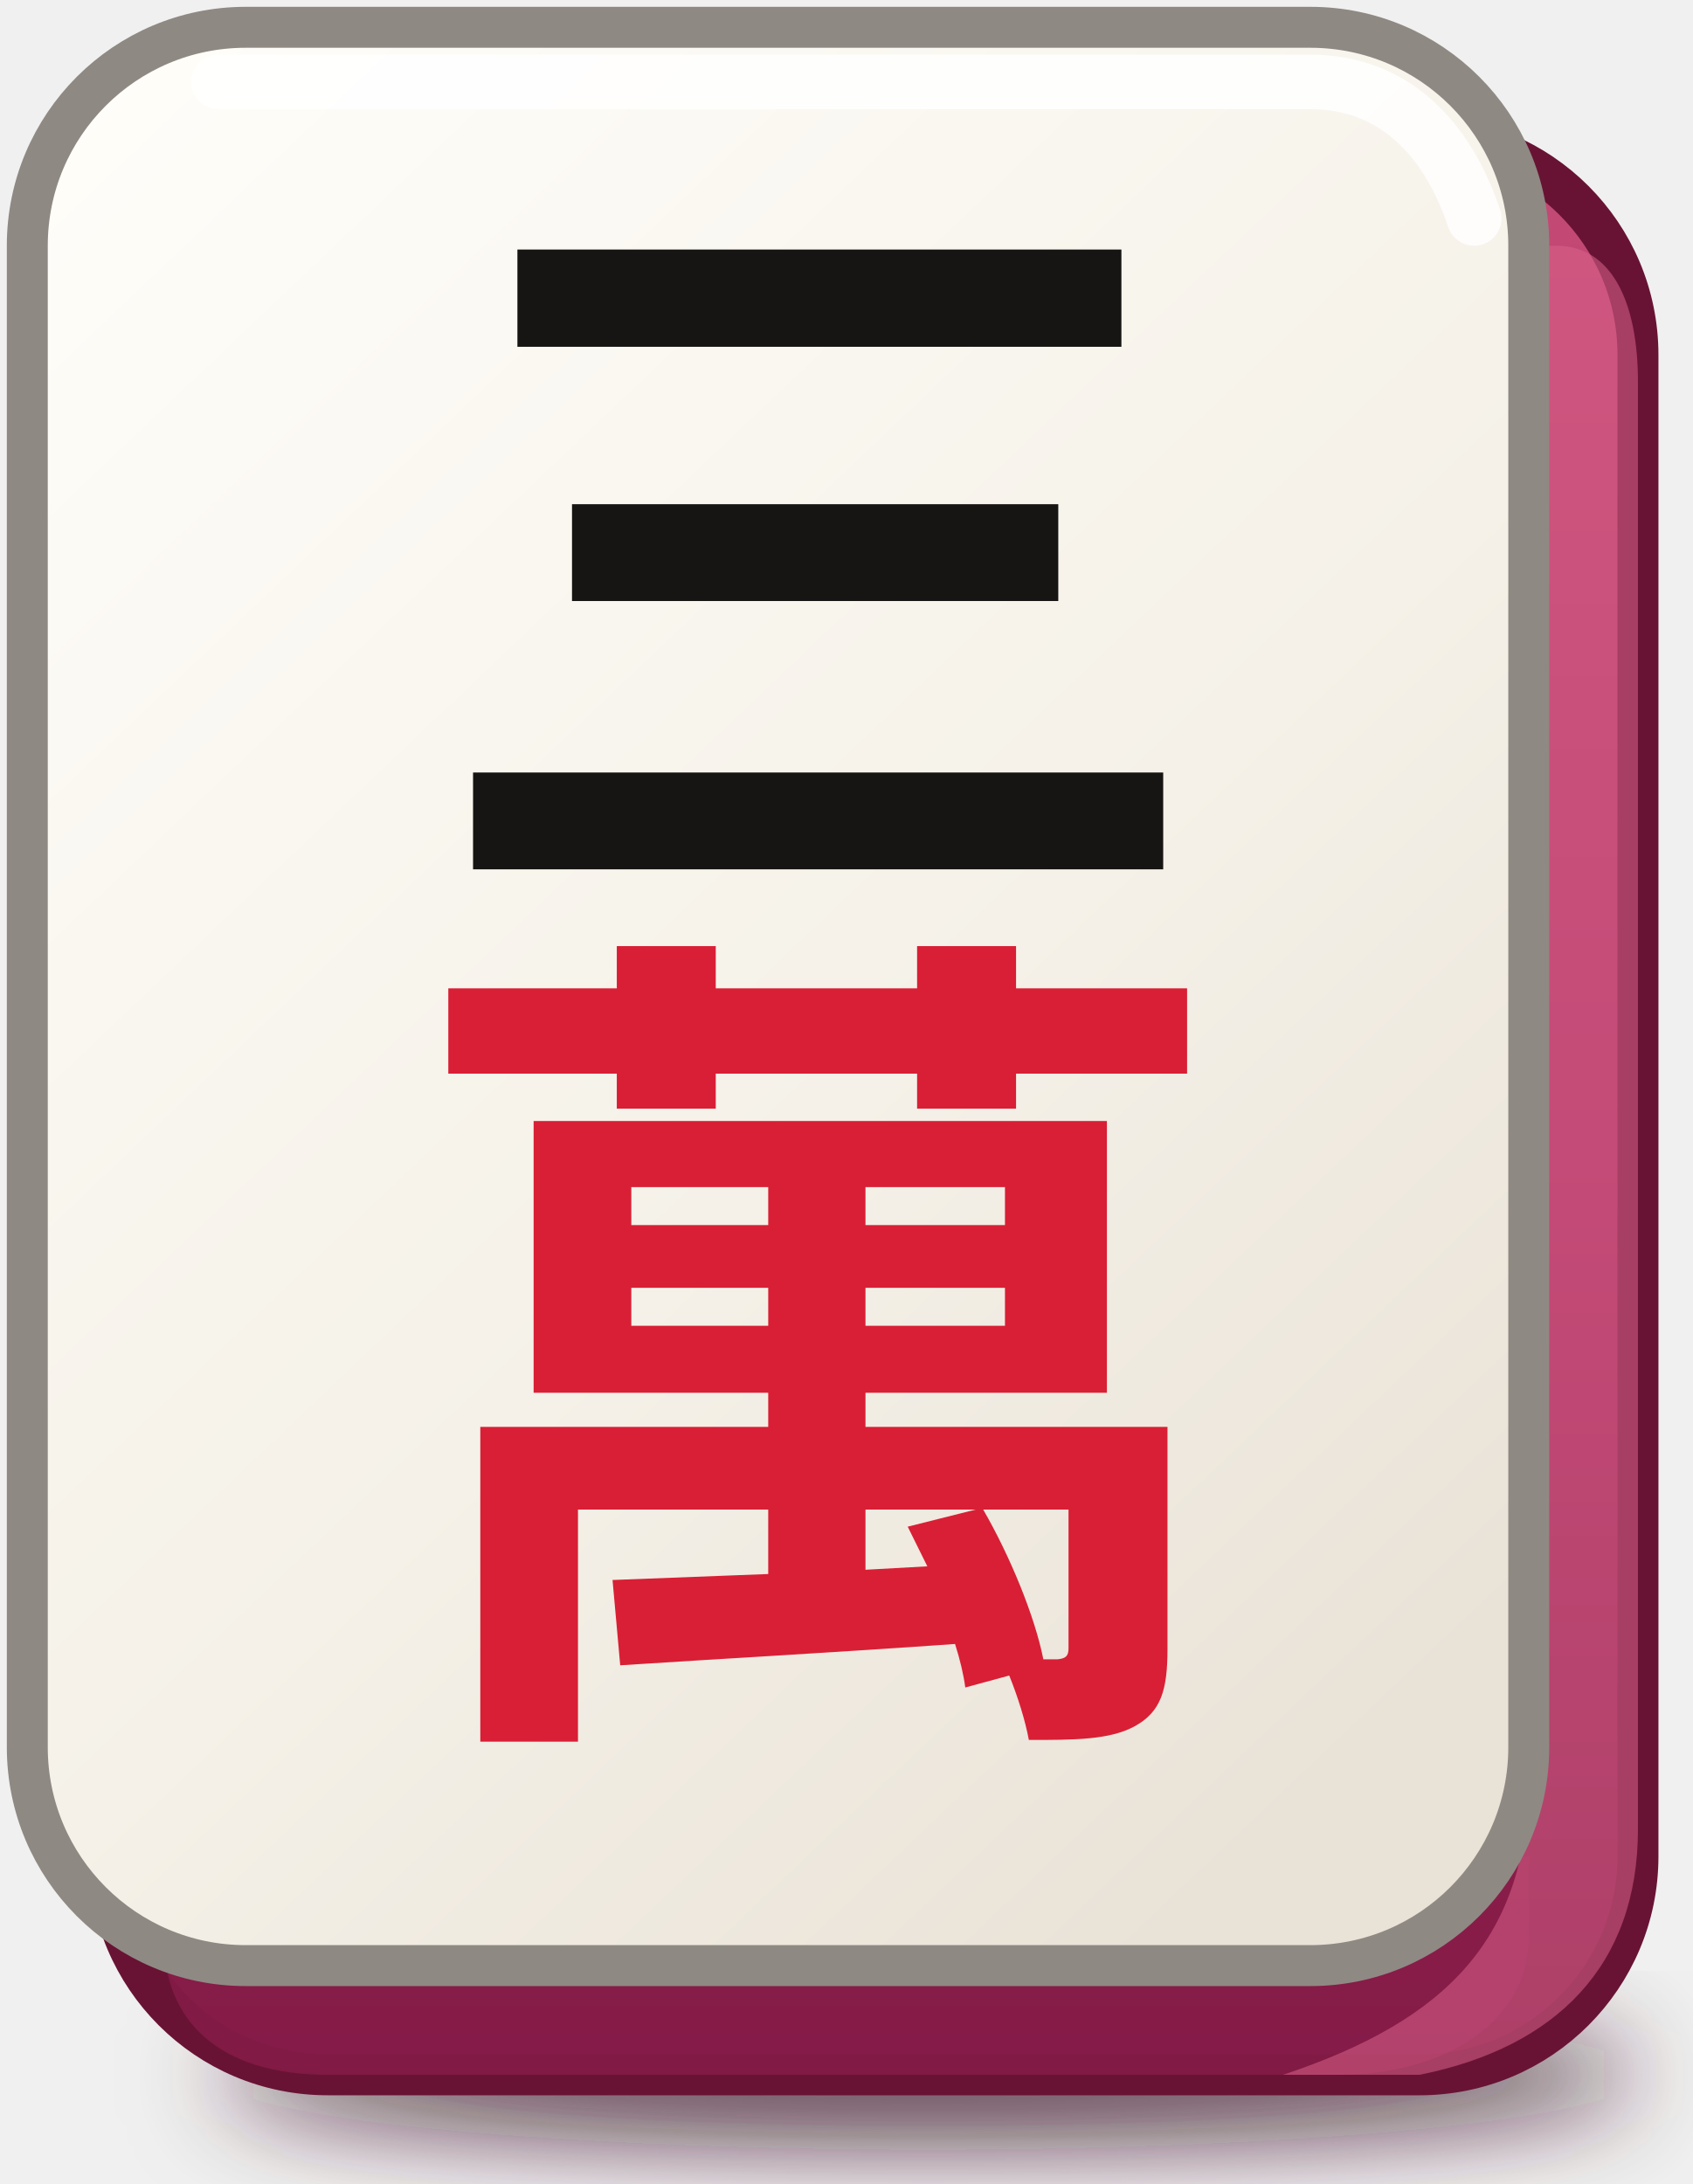
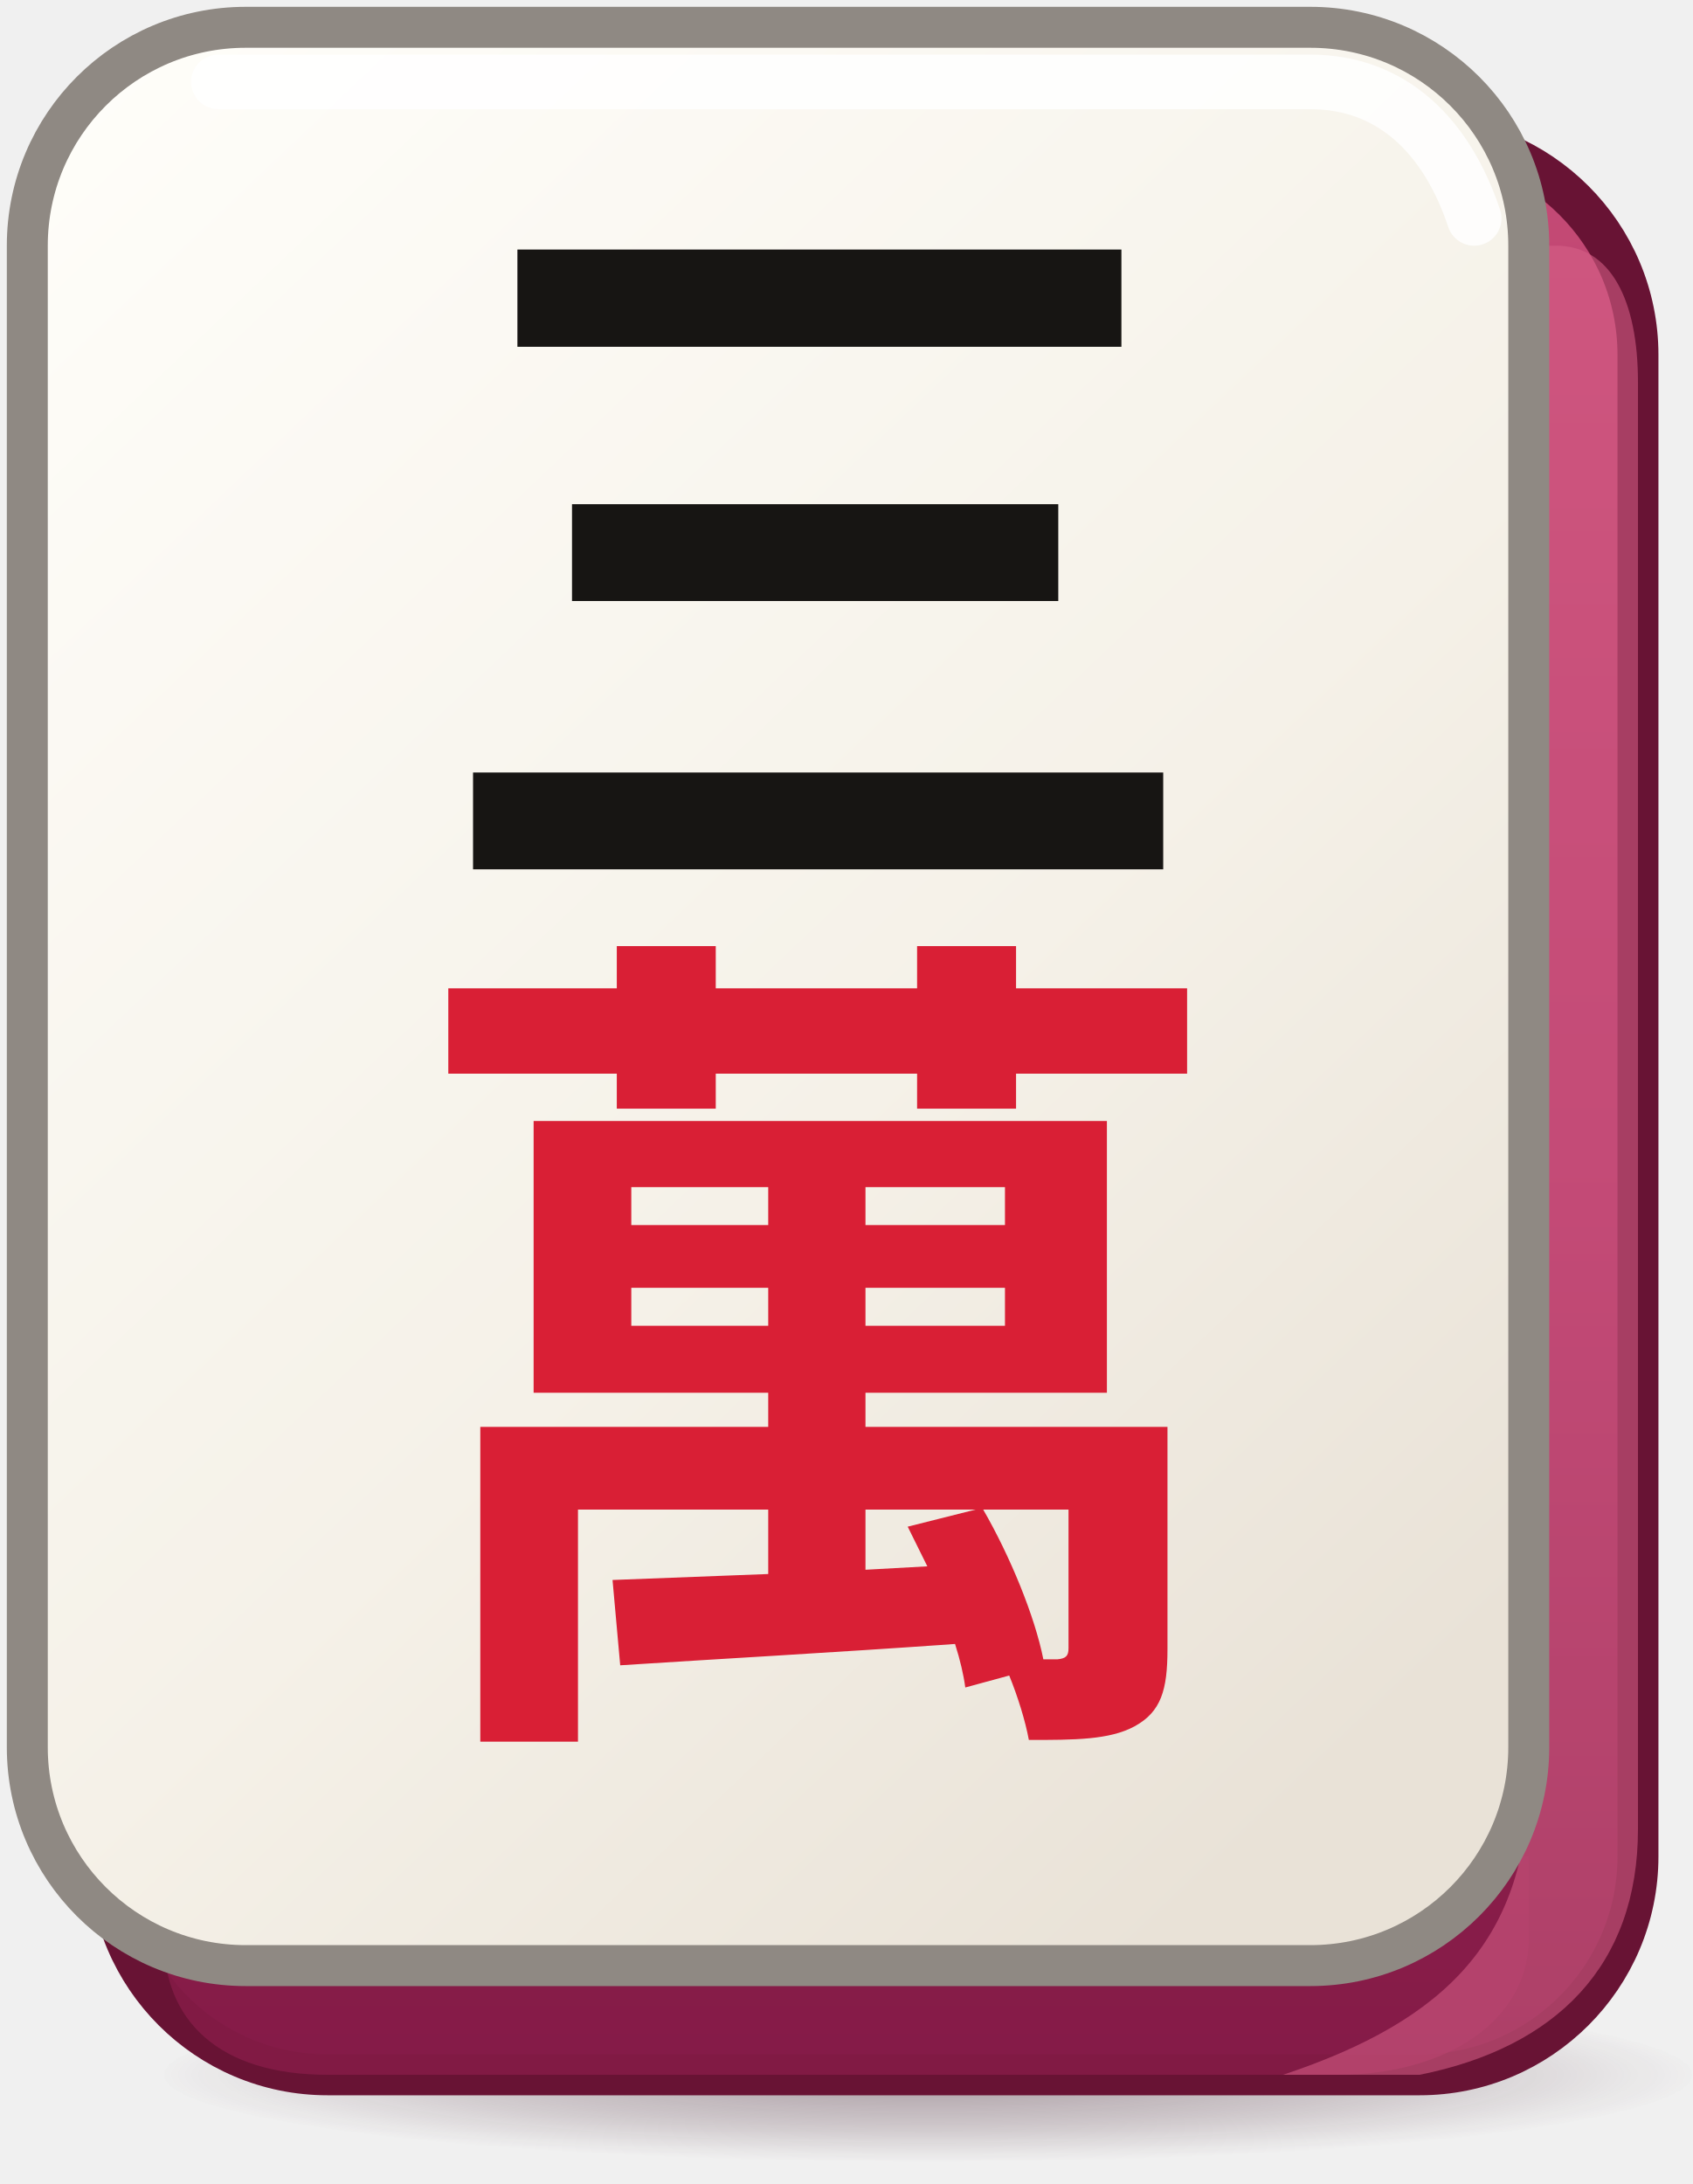
<svg xmlns="http://www.w3.org/2000/svg" width="62" height="80" viewBox="0 0 62 80">
  <defs>
    <linearGradient id="ivory" x1="0" y1="0" x2=".75" y2="1">
      <stop stop-color="#fffefa" />
      <stop offset=".62" stop-color="#f5f1e8" />
      <stop offset="1" stop-color="#e9e2d7" />
    </linearGradient>
    <linearGradient id="pink-side" x1="0" y1="0" x2="0" y2="1">
      <stop stop-color="#c54b76" />
      <stop offset=".55" stop-color="#a92e60" />
      <stop offset="1" stop-color="#77163f" />
    </linearGradient>
-     <filter id="shadow" x="-30%" y="-20%" width="170%" height="160%">
-       <feGaussianBlur stdDeviation="1.8" />
-     </filter>
+     <radialGradient id="shadow">
+       <stop offset="0" stop-color="#361123" stop-opacity=".38" />
+       <stop offset=".6" stop-color="#361123" stop-opacity=".18" />
+       <stop offset="1" stop-color="#361123" stop-opacity="0" />
+     </radialGradient>
  </defs>
-   <ellipse cx="34" cy="76" rx="26" ry="2.7" fill="#361123" opacity=".72" filter="url(#shadow)" />
+   <ellipse cx="34" cy="76" rx="28" ry="3.2" fill="url(#shadow)" />
  <rect x="4" y="5" width="56" height="71" rx="8" fill="url(#pink-side)" stroke="#681334" stroke-width="1.5" />
  <path d="M6 68h50v3c0 3-3 5-7 5H12c-4 0-6-2-6-5Z" fill="#8b1d4b" opacity=".72" />
  <path d="M56 9h1c2 0 3 2 3 5v53c0 5-3 8-8 9h-5c6-2 9-5 9-11Z" fill="#d86088" opacity=".56" />
  <rect x="1" y="1" width="55" height="71" rx="8" fill="url(#ivory)" stroke="#8f8983" stroke-width="1.5" />
  <path d="M8 3h40c3 0 5 2 6 5" fill="none" stroke="#fff" stroke-width="2" stroke-linecap="round" opacity=".85" />
  <text x="30" y="31" text-anchor="middle" font-family="STKaiti,KaiTi,FangSong,serif" font-size="29" font-weight="900" fill="#171513">三</text>
  <text x="30" y="61" text-anchor="middle" font-family="STKaiti,KaiTi,FangSong,serif" font-size="31" font-weight="900" fill="#d91f35">萬</text>
</svg>
